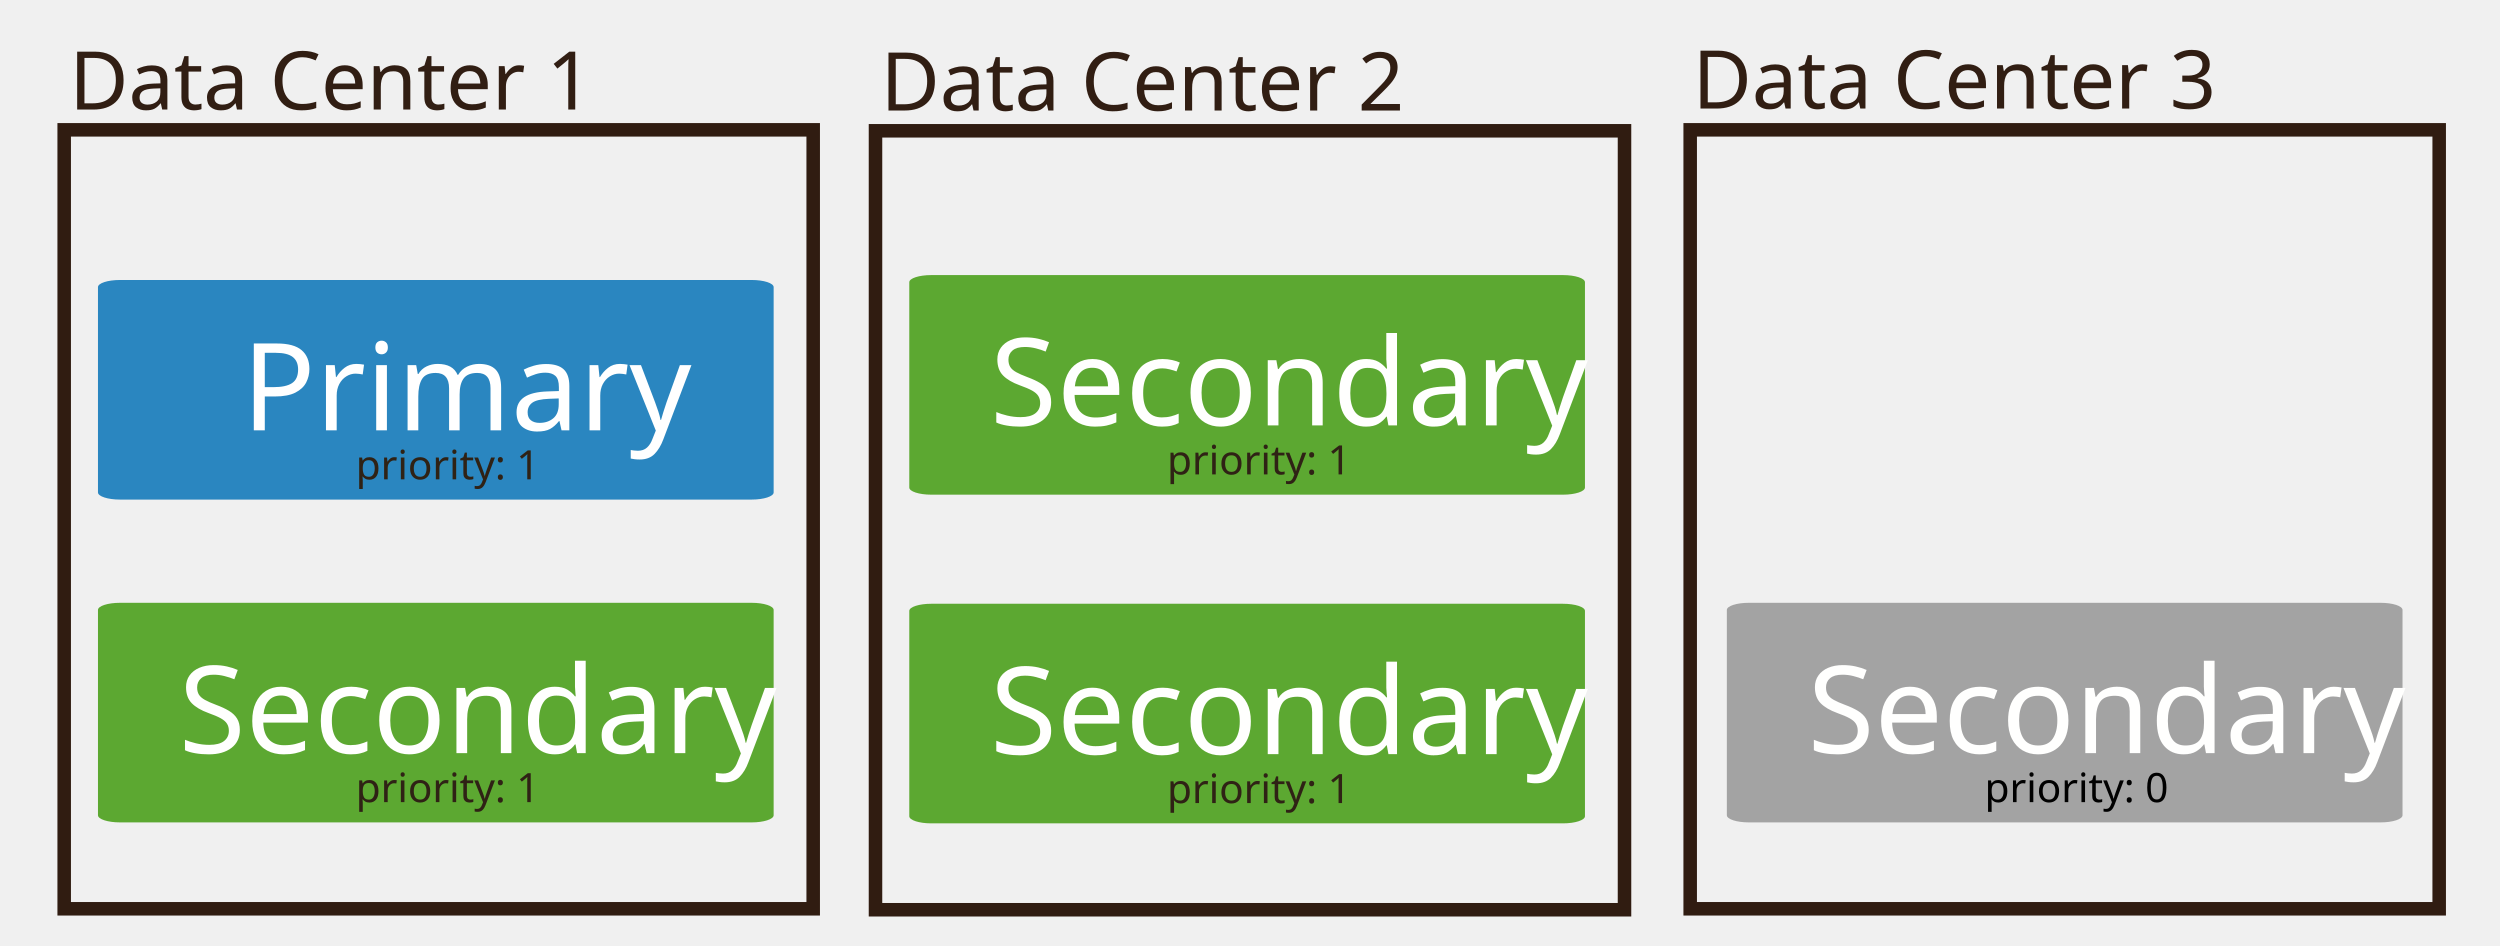
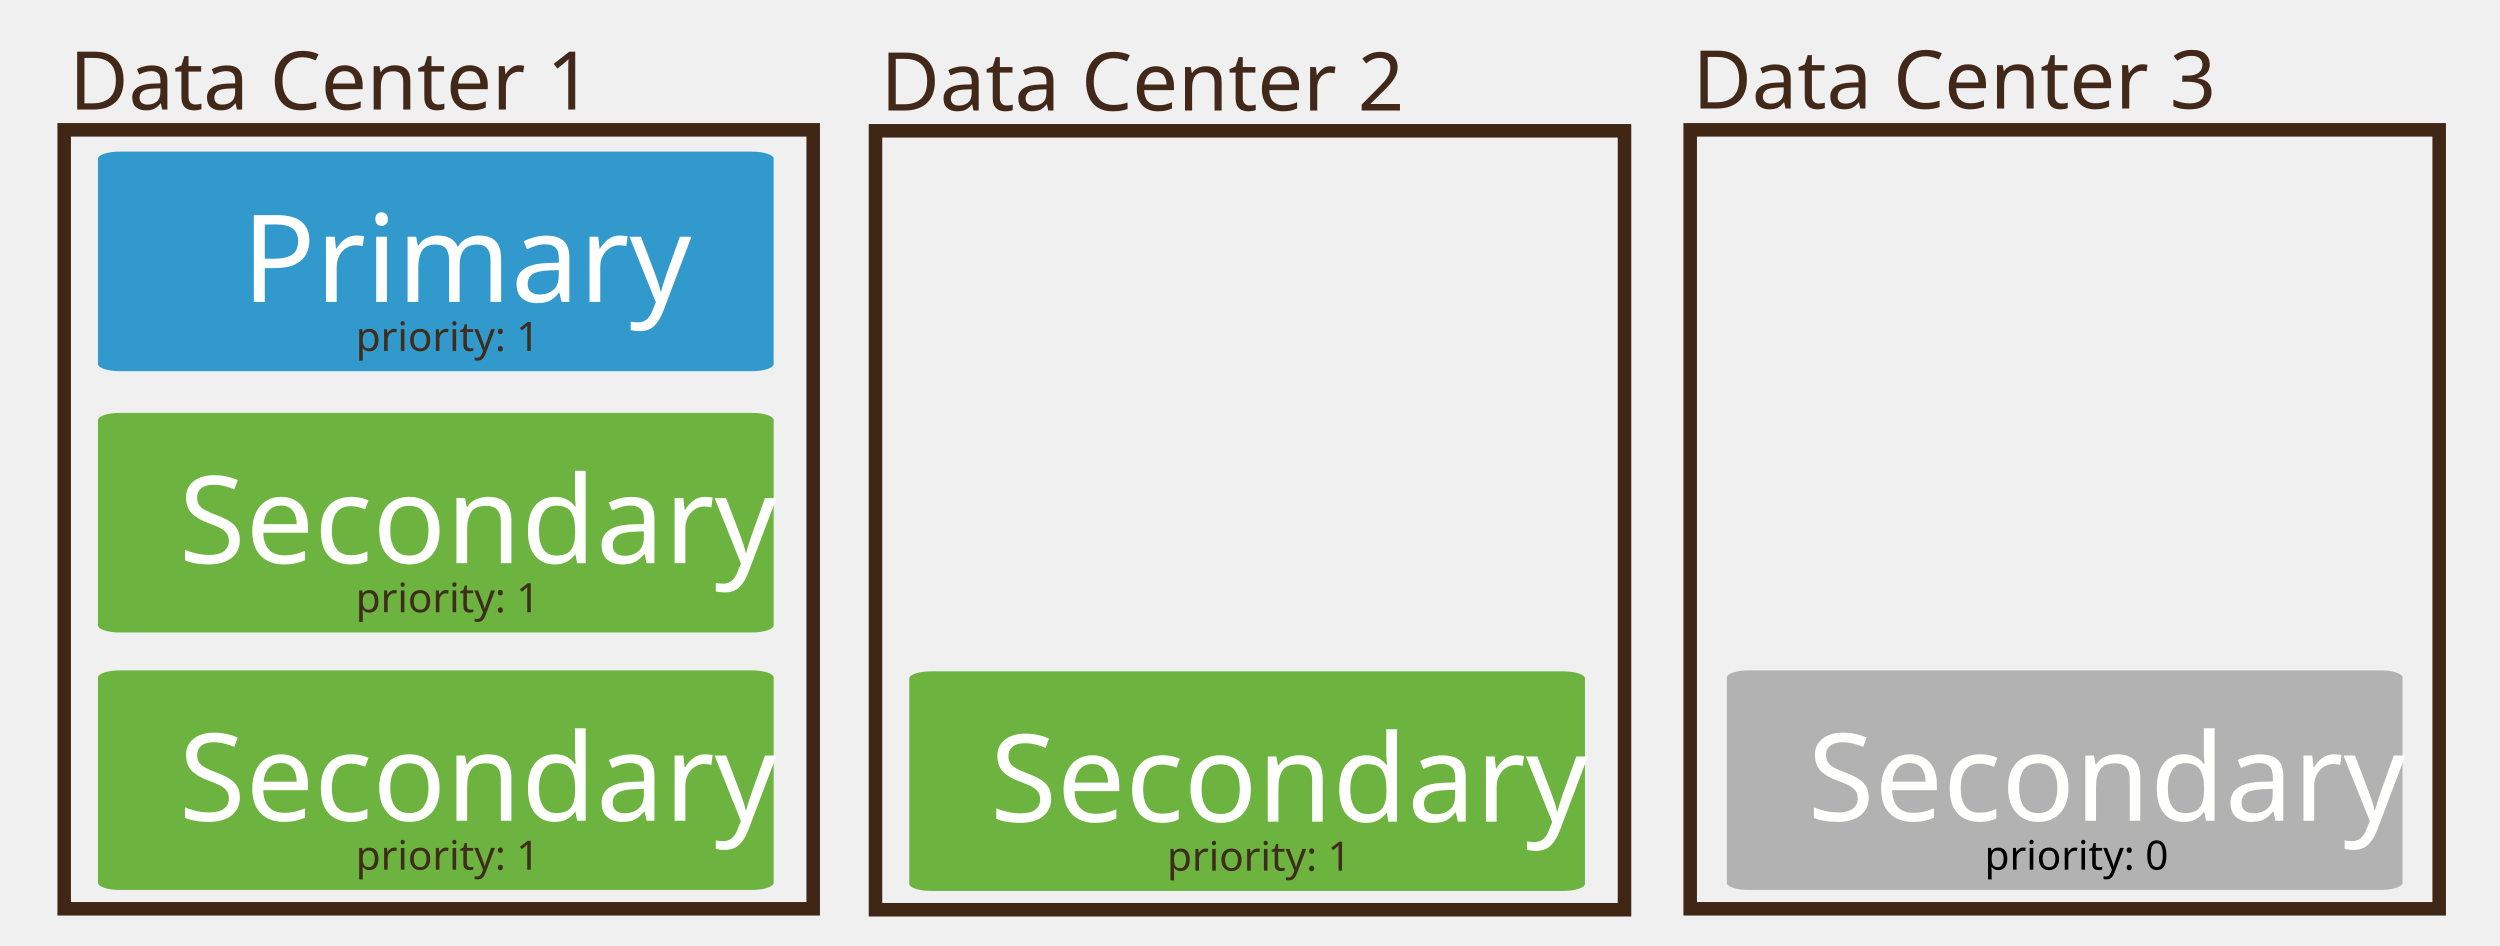
- <svg xmlns="http://www.w3.org/2000/svg" version="1.1" x="0px" y="0px" width="740" height="280" viewBox="0, 0, 740, 280">
-   <g id="Layer 1">
+ <svg xmlns="http://www.w3.org/2000/svg" version="1.1" x="0" y="0" width="740" height="280" viewBox="0, 0, 740, 280">
+   <g id="Layer_1">
    <text transform="matrix(1, 0, 0, 1, 126.48, 31.43)">
-       <tspan x="-105.97" y="1" font-family="GillSans" font-size="24" fill="#311E13">Data Center 1</tspan>
+       <tspan x="-105.97" y="1" font-family="GillSans" font-size="24" fill="#412818">Data Center 1</tspan>
    </text>
    <text transform="matrix(1, 0, 0, 1, 606.982, 24.636)">
-       <tspan x="-105.97" y="7.5" font-family="GillSans" font-size="24" fill="#311E13">Data Center 3</tspan>
+       <tspan x="-105.97" y="7.5" font-family="GillSans" font-size="24" fill="#412818">Data Center 3</tspan>
    </text>
-     <path d="M500.294,38.43 L722,38.43 L722,269 L500.294,269 z" fill-opacity="0" stroke="#301C11" stroke-width="4" />
-     <path d="M259.147,38.715 L480.853,38.715 L480.853,269.285 L259.147,269.285 z" fill-opacity="0" stroke="#301C11" stroke-width="4" />
+     <path d="M500.294,38.43 L722,38.43 L722,269 L500.294,269 z" fill-opacity="0" stroke="#3F2615" stroke-width="4" />
+     <path d="M259.147,38.715 L480.853,38.715 L480.853,269.285 L259.147,269.285 z" fill-opacity="0" stroke="#3F2615" stroke-width="4" />
    <text transform="matrix(1, 0, 0, 1, 366.628, 31.715)">
-       <tspan x="-105.97" y="1" font-family="GillSans" font-size="24" fill="#311E13">Data Center 2</tspan>
+       <tspan x="-105.97" y="1" font-family="GillSans" font-size="24" fill="#412818">Data Center 2</tspan>
    </text>
-     <path d="M19,38.43 L240.706,38.43 L240.706,269 L19,269 z" fill-opacity="0" stroke="#301C11" stroke-width="4" />
-     <g>
-       <path d="M229,84.985 C229,83.819 226.094,82.875 222.504,82.875 L35.496,82.875 C31.91,82.875 29,83.819 29,84.985 L29,145.763 C29,146.929 31.91,147.875 35.496,147.875 L222.504,147.875 C226.094,147.875 229,146.929 229,145.763 L229,84.985" fill="#2A86C0" />
-       <text transform="matrix(1, 0, 0, 1, 129, 115.375)">
-         <tspan x="-57.357" y="12" font-family="GillSans" font-size="36" fill="#FFFFFF">Primary</tspan>
-       </text>
-     </g>
-     <text transform="matrix(1, 0, 0, 1, 129, 139.375)">
-       <tspan x="-23.701" y="2.5" font-family="GillSans" font-size="12" fill="#2F2215">priority: 1</tspan>
-     </text>
+     <path d="M19,38.43 L240.706,38.43 L240.706,269 L19,269 z" fill-opacity="0" stroke="#3F2615" stroke-width="4" />
    <g>
      <g>
-         <path d="M229,180.54 C229,179.375 226.094,178.43 222.504,178.43 L35.496,178.43 C31.91,178.43 29,179.375 29,180.54 L29,241.318 C29,242.484 31.91,243.43 35.496,243.43 L222.504,243.43 C226.094,243.43 229,242.484 229,241.318 L229,180.54" fill="#5CA831" />
-         <text transform="matrix(1, -0, 0, 1, 129, 210.93)">
-           <tspan x="-76.087" y="12" font-family="GillSans" font-size="36" fill="#FFFFFE">Secondary</tspan>
+         <path d="M229,46.985 C229,45.819 226.094,44.875 222.504,44.875 L35.496,44.875 C31.91,44.875 29,45.819 29,46.985 L29,107.763 C29,108.929 31.91,109.875 35.496,109.875 L222.504,109.875 C226.094,109.875 229,108.929 229,107.763 L229,46.985" fill="#3299CC" />
+         <text transform="matrix(1, 0, 0, 1, 129, 77.375)">
+           <tspan x="-57.357" y="12" font-family="GillSans" font-size="36" fill="#FFFFFF">Primary</tspan>
        </text>
      </g>
-       <text transform="matrix(1, 0, 0, 1, 129, 234.93)">
-         <tspan x="-23.701" y="2.5" font-family="GillSans" font-size="12" fill="#2F2215">priority: 1</tspan>
+       <text transform="matrix(1, 0, 0, 1, 129, 101.375)">
+         <tspan x="-23.701" y="2.5" font-family="GillSans" font-size="12" fill="#3E2D1B">priority: 1</tspan>
      </text>
    </g>
    <g>
      <g>
-         <path d="M469.147,180.825 C469.147,179.66 466.241,178.715 462.651,178.715 L275.643,178.715 C272.057,178.715 269.147,179.66 269.147,180.825 L269.147,241.603 C269.147,242.769 272.057,243.715 275.643,243.715 L462.651,243.715 C466.241,243.715 469.147,242.769 469.147,241.603 L469.147,180.825" fill="#5CA831" />
-         <text transform="matrix(1, -0, 0, 1, 369.147, 211.215)">
+         <path d="M229,200.54 C229,199.375 226.094,198.43 222.504,198.43 L35.496,198.43 C31.91,198.43 29,199.375 29,200.54 L29,261.318 C29,262.484 31.91,263.43 35.496,263.43 L222.504,263.43 C226.094,263.43 229,262.484 229,261.318 L229,200.54" fill="#6CB340" />
+         <text transform="matrix(1, -0, 0, 1, 129, 230.93)">
          <tspan x="-76.087" y="12" font-family="GillSans" font-size="36" fill="#FFFFFE">Secondary</tspan>
        </text>
      </g>
-       <text transform="matrix(1, 0, 0, 1, 369.147, 235.215)">
-         <tspan x="-23.701" y="2.5" font-family="GillSans" font-size="12" fill="#2F2215">priority: 1</tspan>
+       <text transform="matrix(1, 0, 0, 1, 129, 254.93)">
+         <tspan x="-23.701" y="2.5" font-family="GillSans" font-size="12" fill="#3E2D1B">priority: 1</tspan>
      </text>
    </g>
    <g>
      <g>
-         <path d="M469.147,83.534 C469.147,82.369 466.241,81.424 462.651,81.424 L275.643,81.424 C272.057,81.424 269.147,82.369 269.147,83.534 L269.147,144.312 C269.147,145.478 272.057,146.424 275.643,146.424 L462.651,146.424 C466.241,146.424 469.147,145.478 469.147,144.312 L469.147,83.534" fill="#5CA831" />
-         <text transform="matrix(1, -0, 0, 1, 369.147, 113.924)">
+         <path d="M469.147,200.825 C469.147,199.66 466.241,198.715 462.651,198.715 L275.643,198.715 C272.057,198.715 269.147,199.66 269.147,200.825 L269.147,261.603 C269.147,262.769 272.057,263.715 275.643,263.715 L462.651,263.715 C466.241,263.715 469.147,262.769 469.147,261.603 L469.147,200.825" fill="#6CB340" />
+         <text transform="matrix(1, -0, 0, 1, 369.147, 231.215)">
          <tspan x="-76.087" y="12" font-family="GillSans" font-size="36" fill="#FFFFFE">Secondary</tspan>
        </text>
      </g>
-       <text transform="matrix(1, 0, 0, 1, 369.147, 137.924)">
-         <tspan x="-23.701" y="2.5" font-family="GillSans" font-size="12" fill="#2F2215">priority: 1</tspan>
+       <text transform="matrix(1, 0, 0, 1, 369.147, 255.215)">
+         <tspan x="-23.701" y="2.5" font-family="GillSans" font-size="12" fill="#3E2D1B">priority: 1</tspan>
      </text>
    </g>
    <g>
-       <path d="M711.147,180.54 C711.147,179.375 708.241,178.43 704.651,178.43 L517.643,178.43 C514.057,178.43 511.147,179.375 511.147,180.54 L511.147,241.318 C511.147,242.484 514.057,243.43 517.643,243.43 L704.651,243.43 C708.241,243.43 711.147,242.484 711.147,241.318 L711.147,180.54" fill="#A3A3A3" />
-       <text transform="matrix(1, -0, 0, 1, 611.147, 210.93)">
+       <g>
+         <path d="M229,124.325 C229,123.159 226.094,122.215 222.504,122.215 L35.496,122.215 C31.91,122.215 29,123.159 29,124.325 L29,185.103 C29,186.269 31.91,187.215 35.496,187.215 L222.504,187.215 C226.094,187.215 229,186.269 229,185.103 L229,124.325" fill="#6CB340" />
+         <text transform="matrix(1, -0, 0, 1, 129, 154.715)">
+           <tspan x="-76.087" y="12" font-family="GillSans" font-size="36" fill="#FFFFFE">Secondary</tspan>
+         </text>
+       </g>
+       <text transform="matrix(1, 0, 0, 1, 129, 178.715)">
+         <tspan x="-23.701" y="2.5" font-family="GillSans" font-size="12" fill="#3E2D1B">priority: 1</tspan>
+       </text>
+     </g>
+     <g>
+       <path d="M711.147,200.54 C711.147,199.375 708.241,198.43 704.651,198.43 L517.643,198.43 C514.057,198.43 511.147,199.375 511.147,200.54 L511.147,261.318 C511.147,262.484 514.057,263.43 517.643,263.43 L704.651,263.43 C708.241,263.43 711.147,262.484 711.147,261.318 L711.147,200.54" fill="#B2B2B2" />
+       <text transform="matrix(1, -0, 0, 1, 611.147, 230.93)">
        <tspan x="-76.087" y="12" font-family="GillSans" font-size="36" fill="#FFFFFE">Secondary</tspan>
      </text>
-       <text transform="matrix(1, 0, 0, 1, 611.147, 234.93)">
+       <text transform="matrix(1, 0, 0, 1, 611.147, 254.93)">
        <tspan x="-23.701" y="2.5" font-family="GillSans" font-size="12" fill="#000000">priority: 0</tspan>
      </text>
    </g>
  </g>
-   <defs />
</svg>
